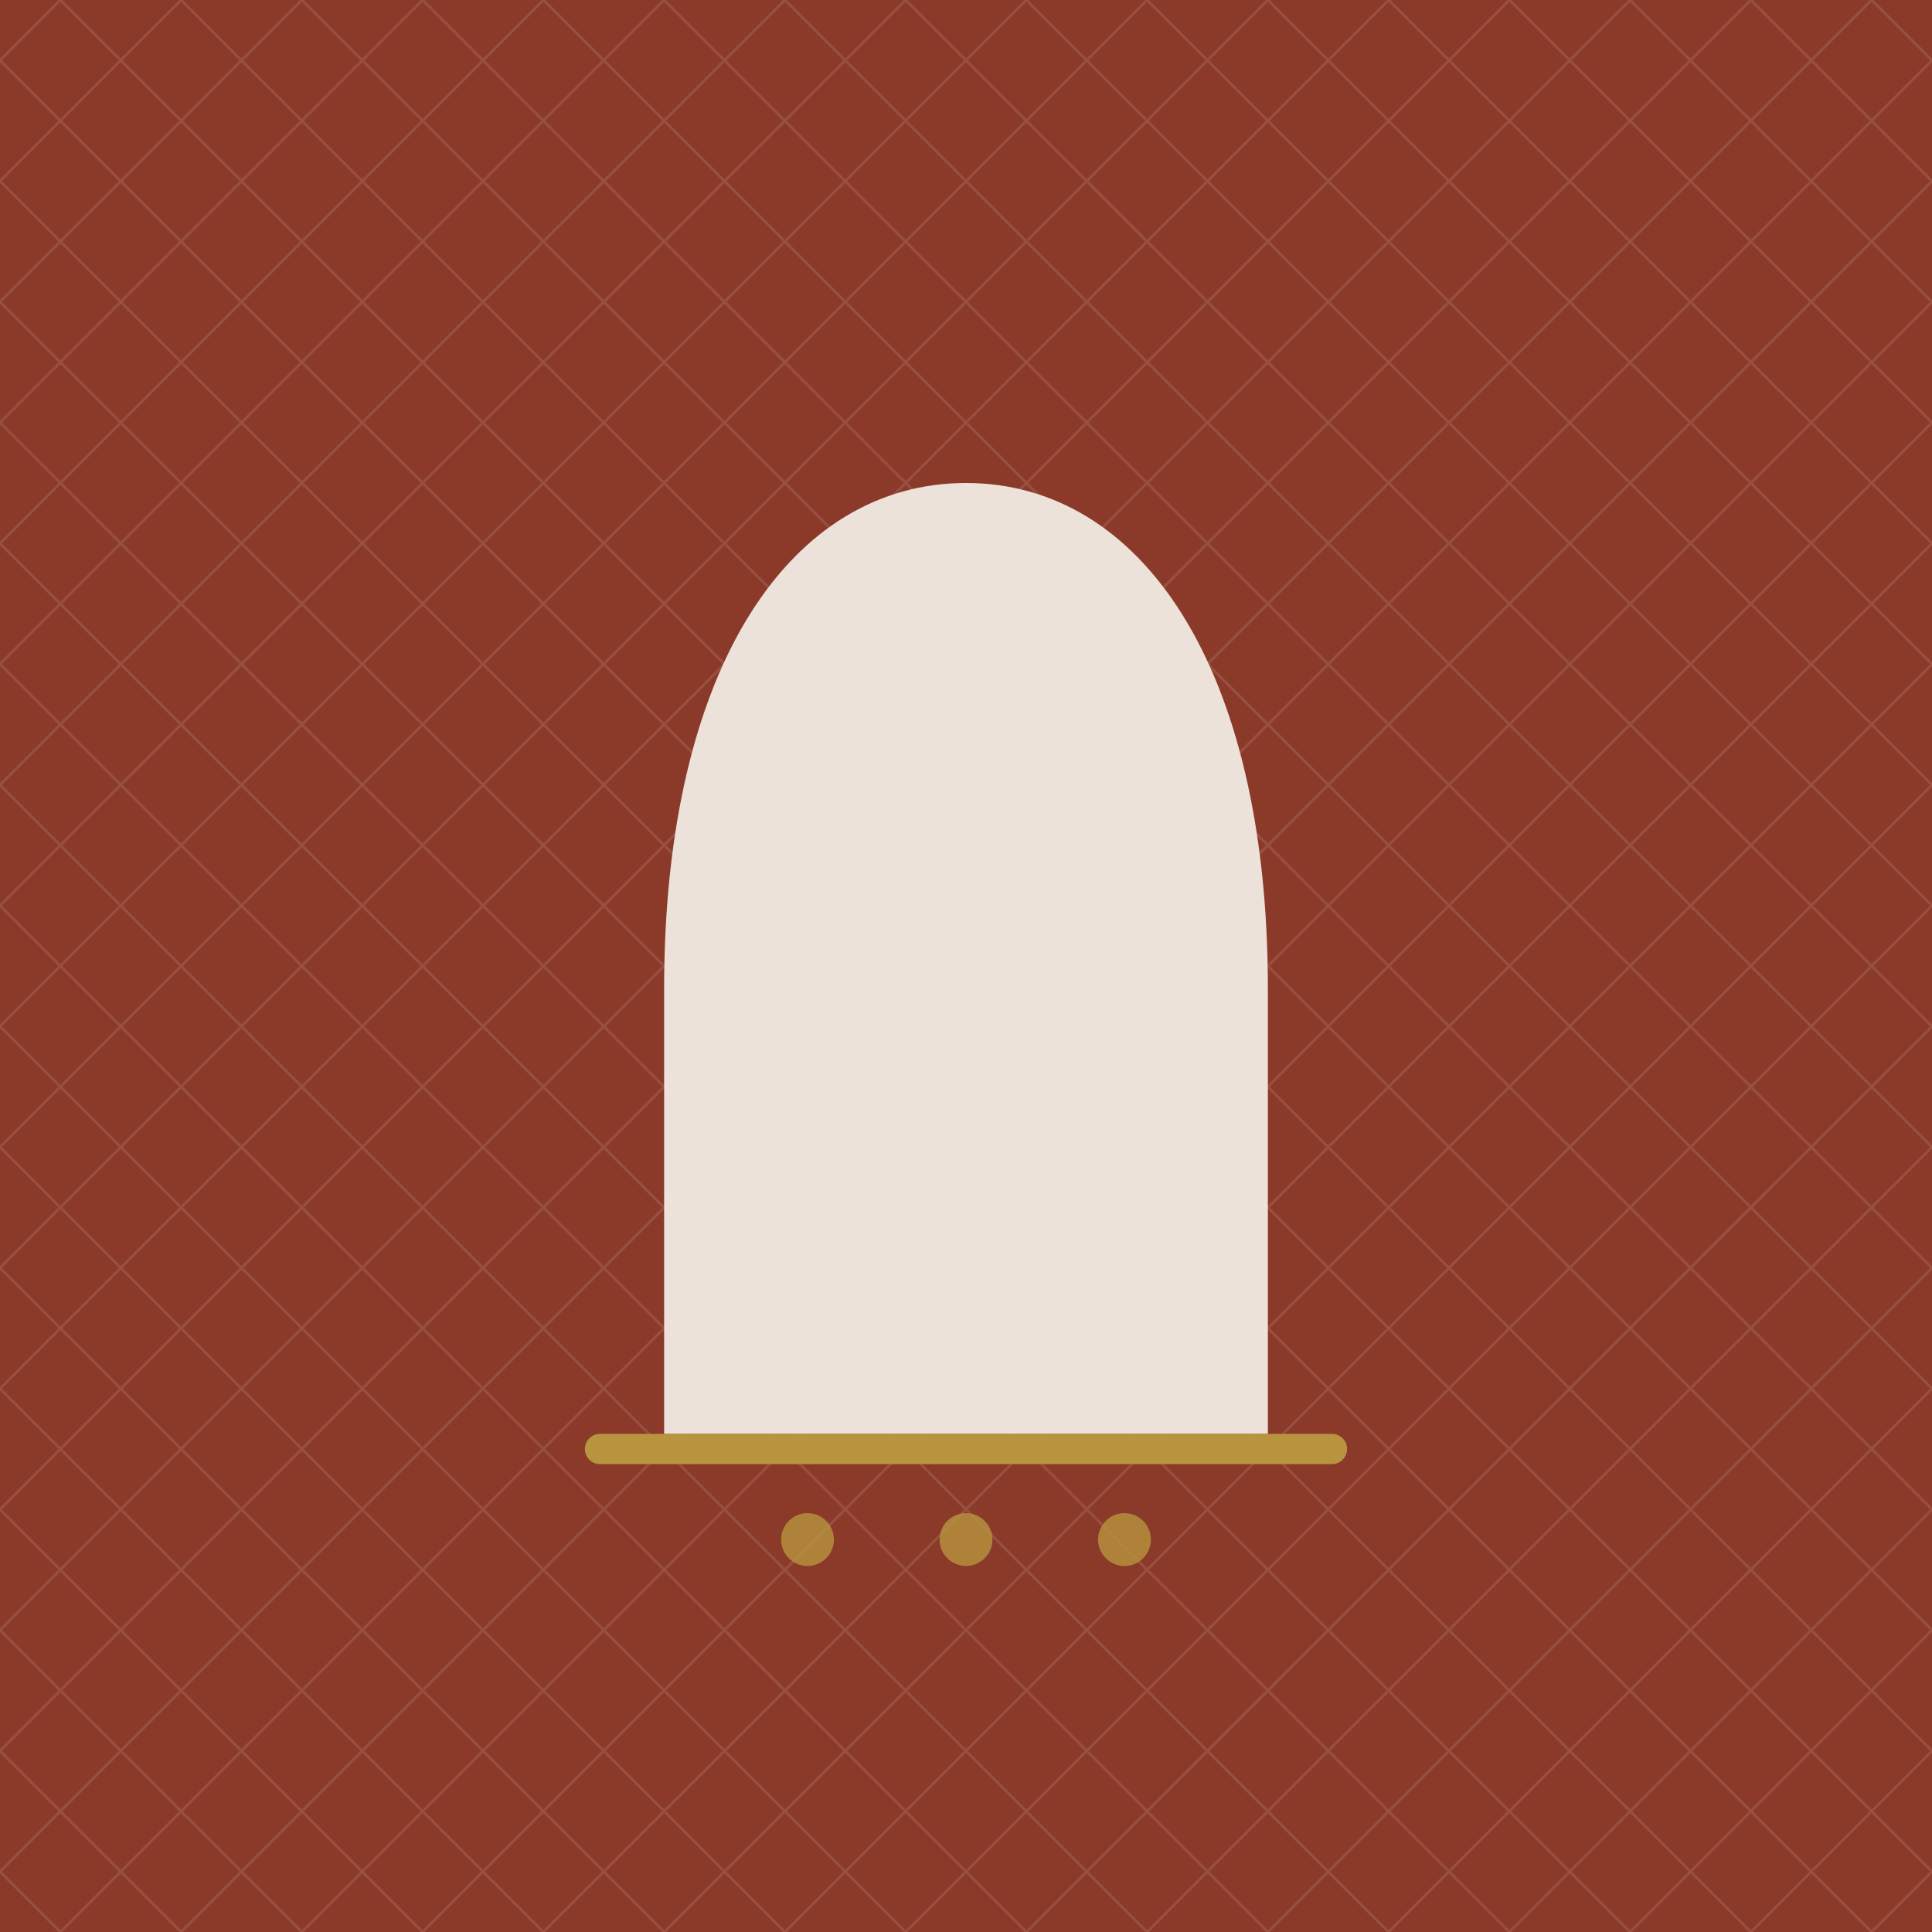
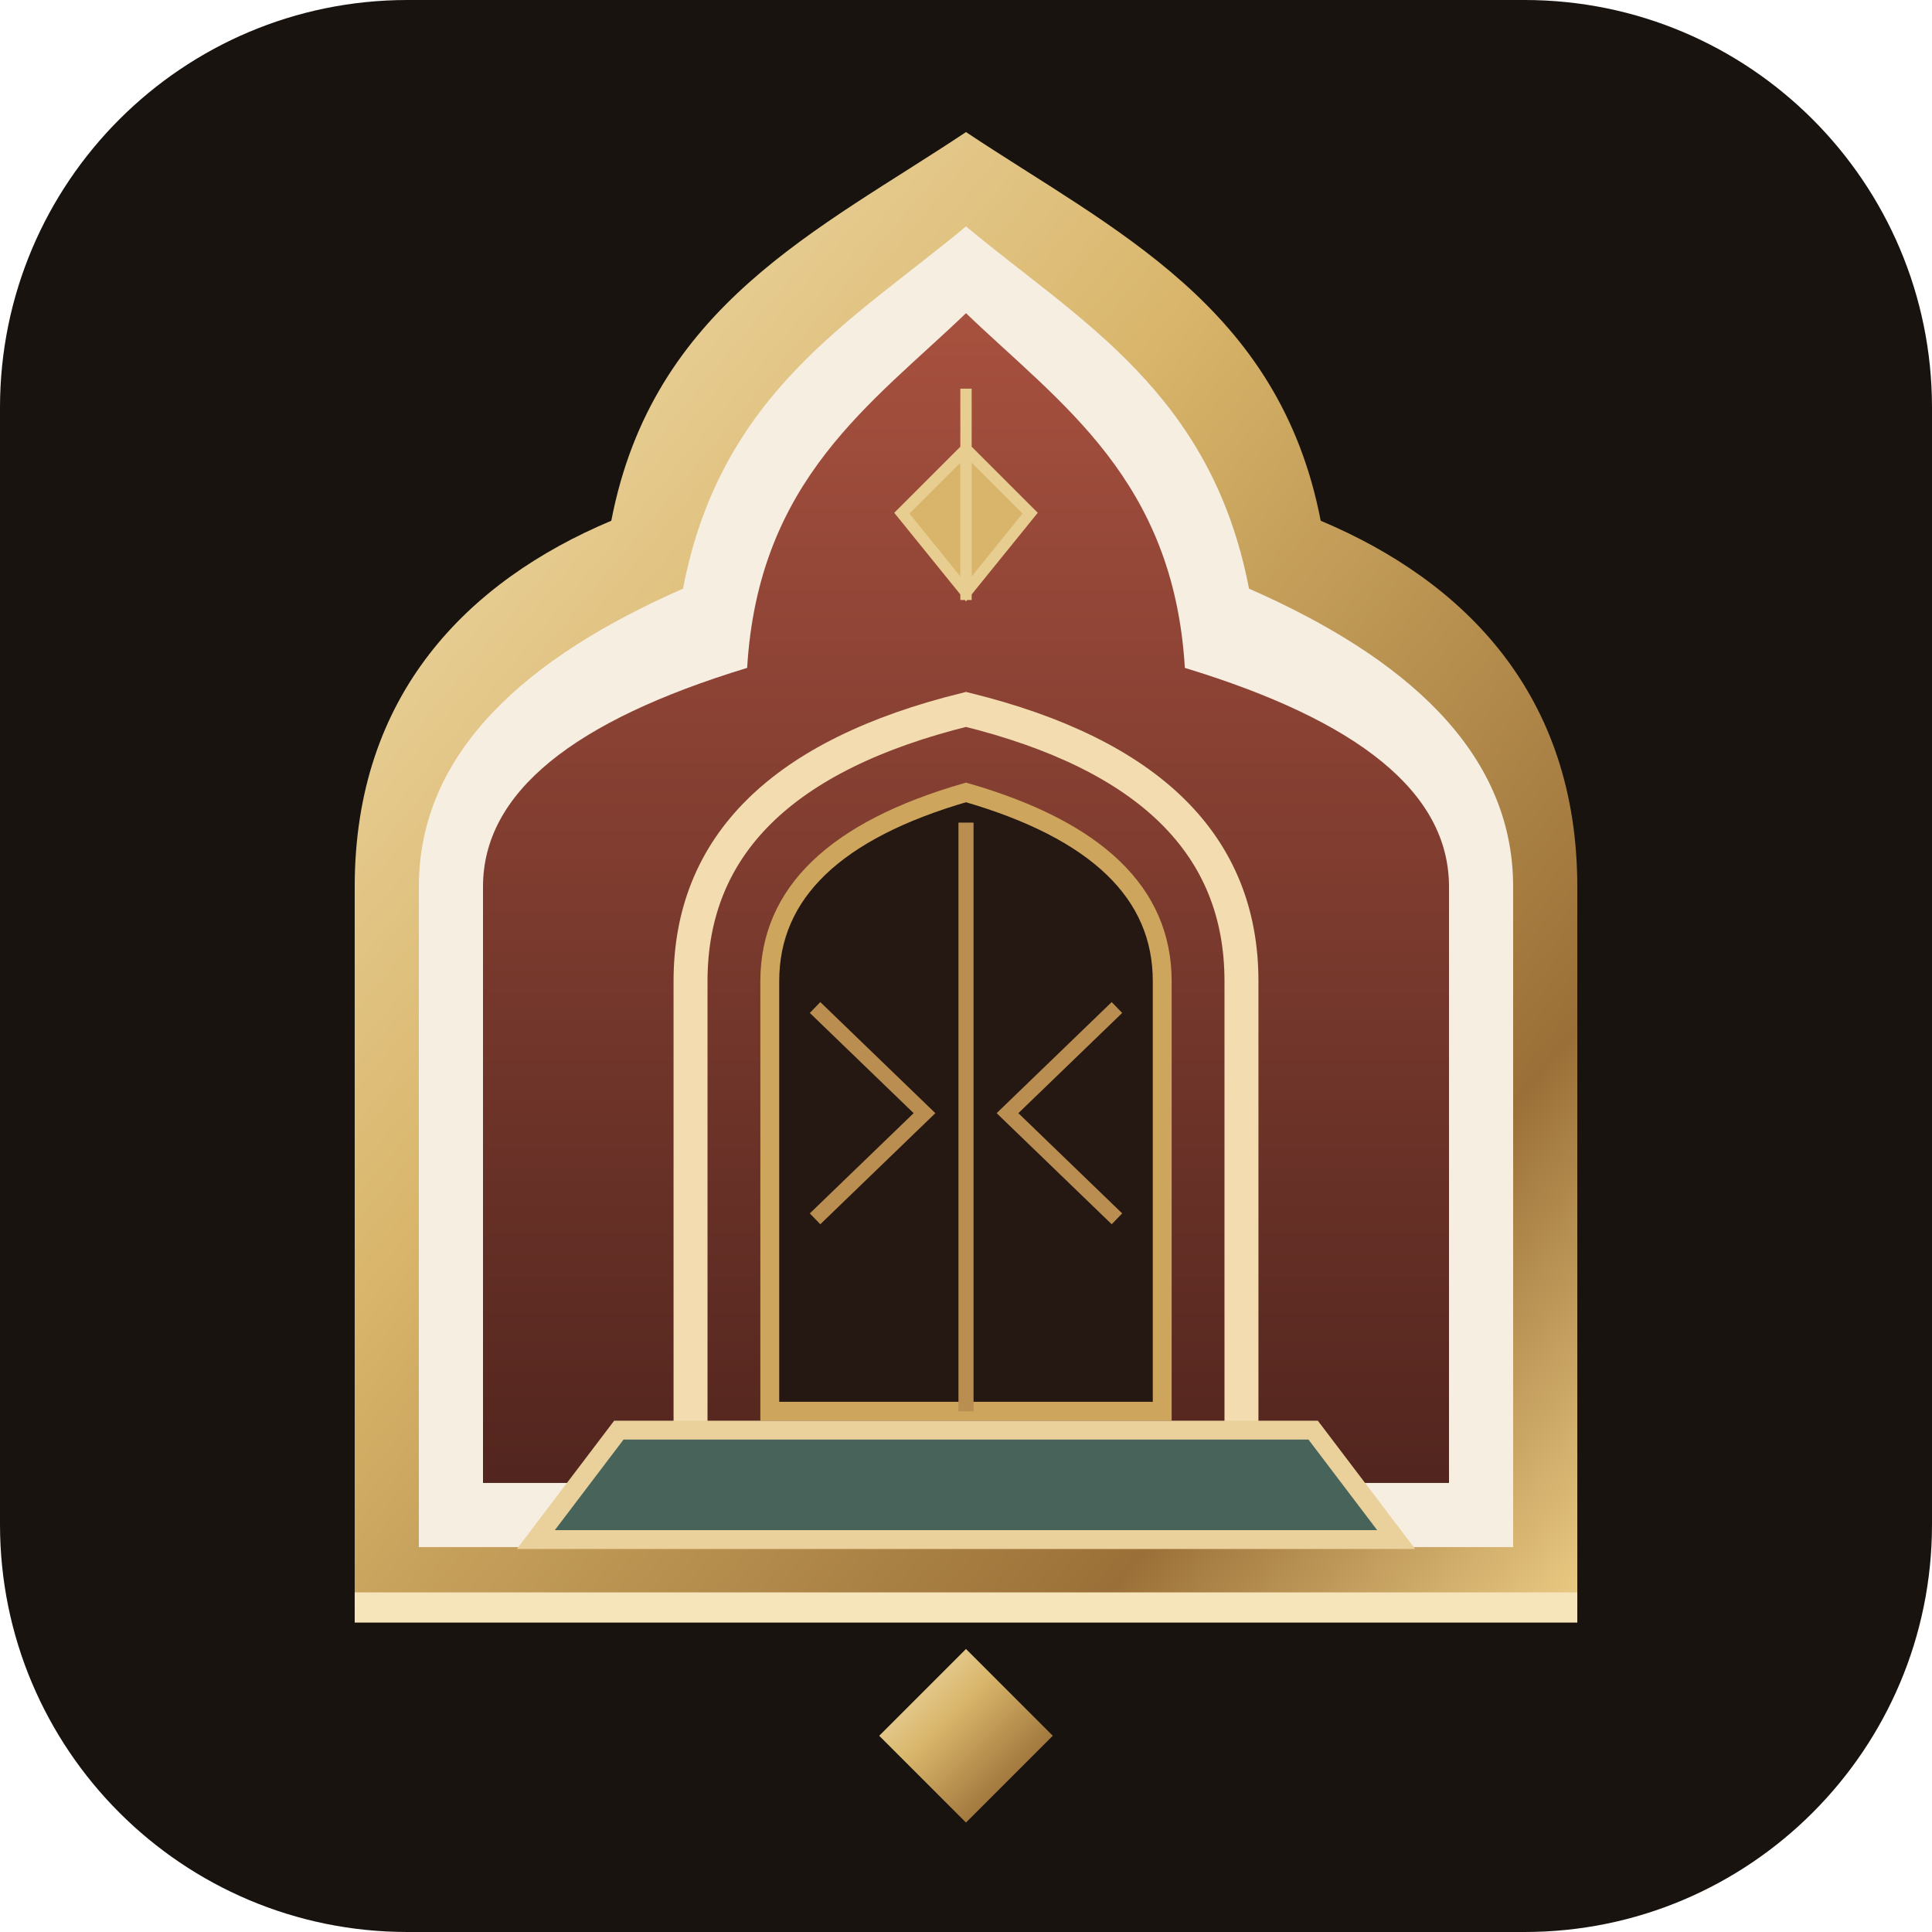
- <svg xmlns="http://www.w3.org/2000/svg" viewBox="0 0 512 512">
-   <rect width="512" height="512" fill="#8B3A2A" />
-   <rect x="0" y="0" width="512" height="512" fill="url(#pattern)" opacity="0.12" />
+ <svg xmlns="http://www.w3.org/2000/svg" viewBox="0 0 512 512" role="img" aria-label="Riad Dar Kader emblem">
  <defs>
-     <pattern id="pattern" width="32" height="32" patternUnits="userSpaceOnUse">
-       <path d="M16 0l16 16-16 16L0 16z" fill="none" stroke="#F5F0E8" stroke-width="0.7" />
-     </pattern>
+     <linearGradient id="gold" x1="0" y1="0" x2="1" y2="1">
+       <stop stop-color="#f6e5bb" />
+       <stop offset=".4" stop-color="#d8b56a" />
+       <stop offset=".8" stop-color="#9b7038" />
+       <stop offset="1" stop-color="#edce86" />
+     </linearGradient>
+     <linearGradient id="clay" x1="0" y1="0" x2="0" y2="1">
+       <stop stop-color="#a8513f" />
+       <stop offset="1" stop-color="#51251e" />
+     </linearGradient>
  </defs>
-   <path d="M176 380 V262 C176 176 210 128 256 128 C302 128 336 176 336 262 V380 Z" fill="#F5F0E8" opacity="0.92" />
-   <rect x="155" y="380" width="202" height="8" fill="#B8943F" rx="4" />
-   <circle cx="214" cy="408" r="7" fill="#B8943F" opacity="0.8" />
-   <circle cx="256" cy="408" r="7" fill="#B8943F" opacity="0.8" />
-   <circle cx="298" cy="408" r="7" fill="#B8943F" opacity="0.8" />
+   <rect width="512" height="512" rx="108" fill="#18130f" />
+   <path d="M94 427V235C94 184 124 154 162 138C173 81 217 61 256 35C295 61 339 81 350 138C388 154 418 184 418 235V427Z" fill="url(#gold)" />
+   <path d="M111 410V235C111 199 140 174 181 156C191 104 226 85 256 60C286 85 321 104 331 156C372 174 401 199 401 235V410Z" fill="#f6eee1" />
+   <path d="M128 393V235C128 210 152 191 198 177C201 127 231 107 256 83C281 107 311 127 314 177C360 191 384 210 384 235V393Z" fill="url(#clay)" />
+   <path d="M183 379V260Q183 206 256 188Q329 206 329 260V379" fill="none" stroke="#f3ddb0" stroke-width="9" />
+   <path d="M204 374V260Q204 225 256 210Q308 225 308 260V374Z" fill="#251712" stroke="#cda55d" stroke-width="5" />
+   <path d="M256 218V374M216 267L245 295L216 323M296 267L267 295L296 323" fill="none" stroke="#ba8e50" stroke-width="4" />
+   <path d="M164 379H348L370 408H142Z" fill="#48645a" stroke="#ead09b" stroke-width="5" />
+   <path d="M256 103V159M239 136L256 119L273 136L256 157Z" fill="#d8b56a" stroke="#e8cd91" stroke-width="3" />
+   <path d="M94 426H418" stroke="#f6e5bb" stroke-width="8" />
+   <path d="M256 437l23 23-23 23-23-23Z" fill="url(#gold)" />
</svg>
